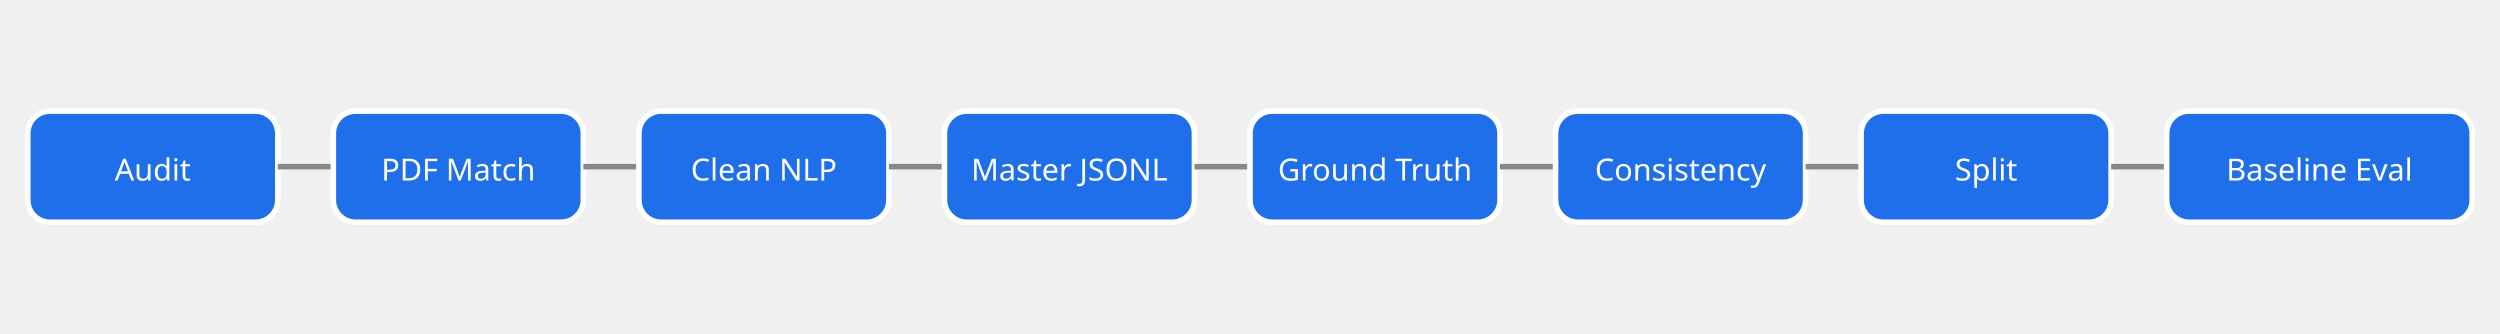
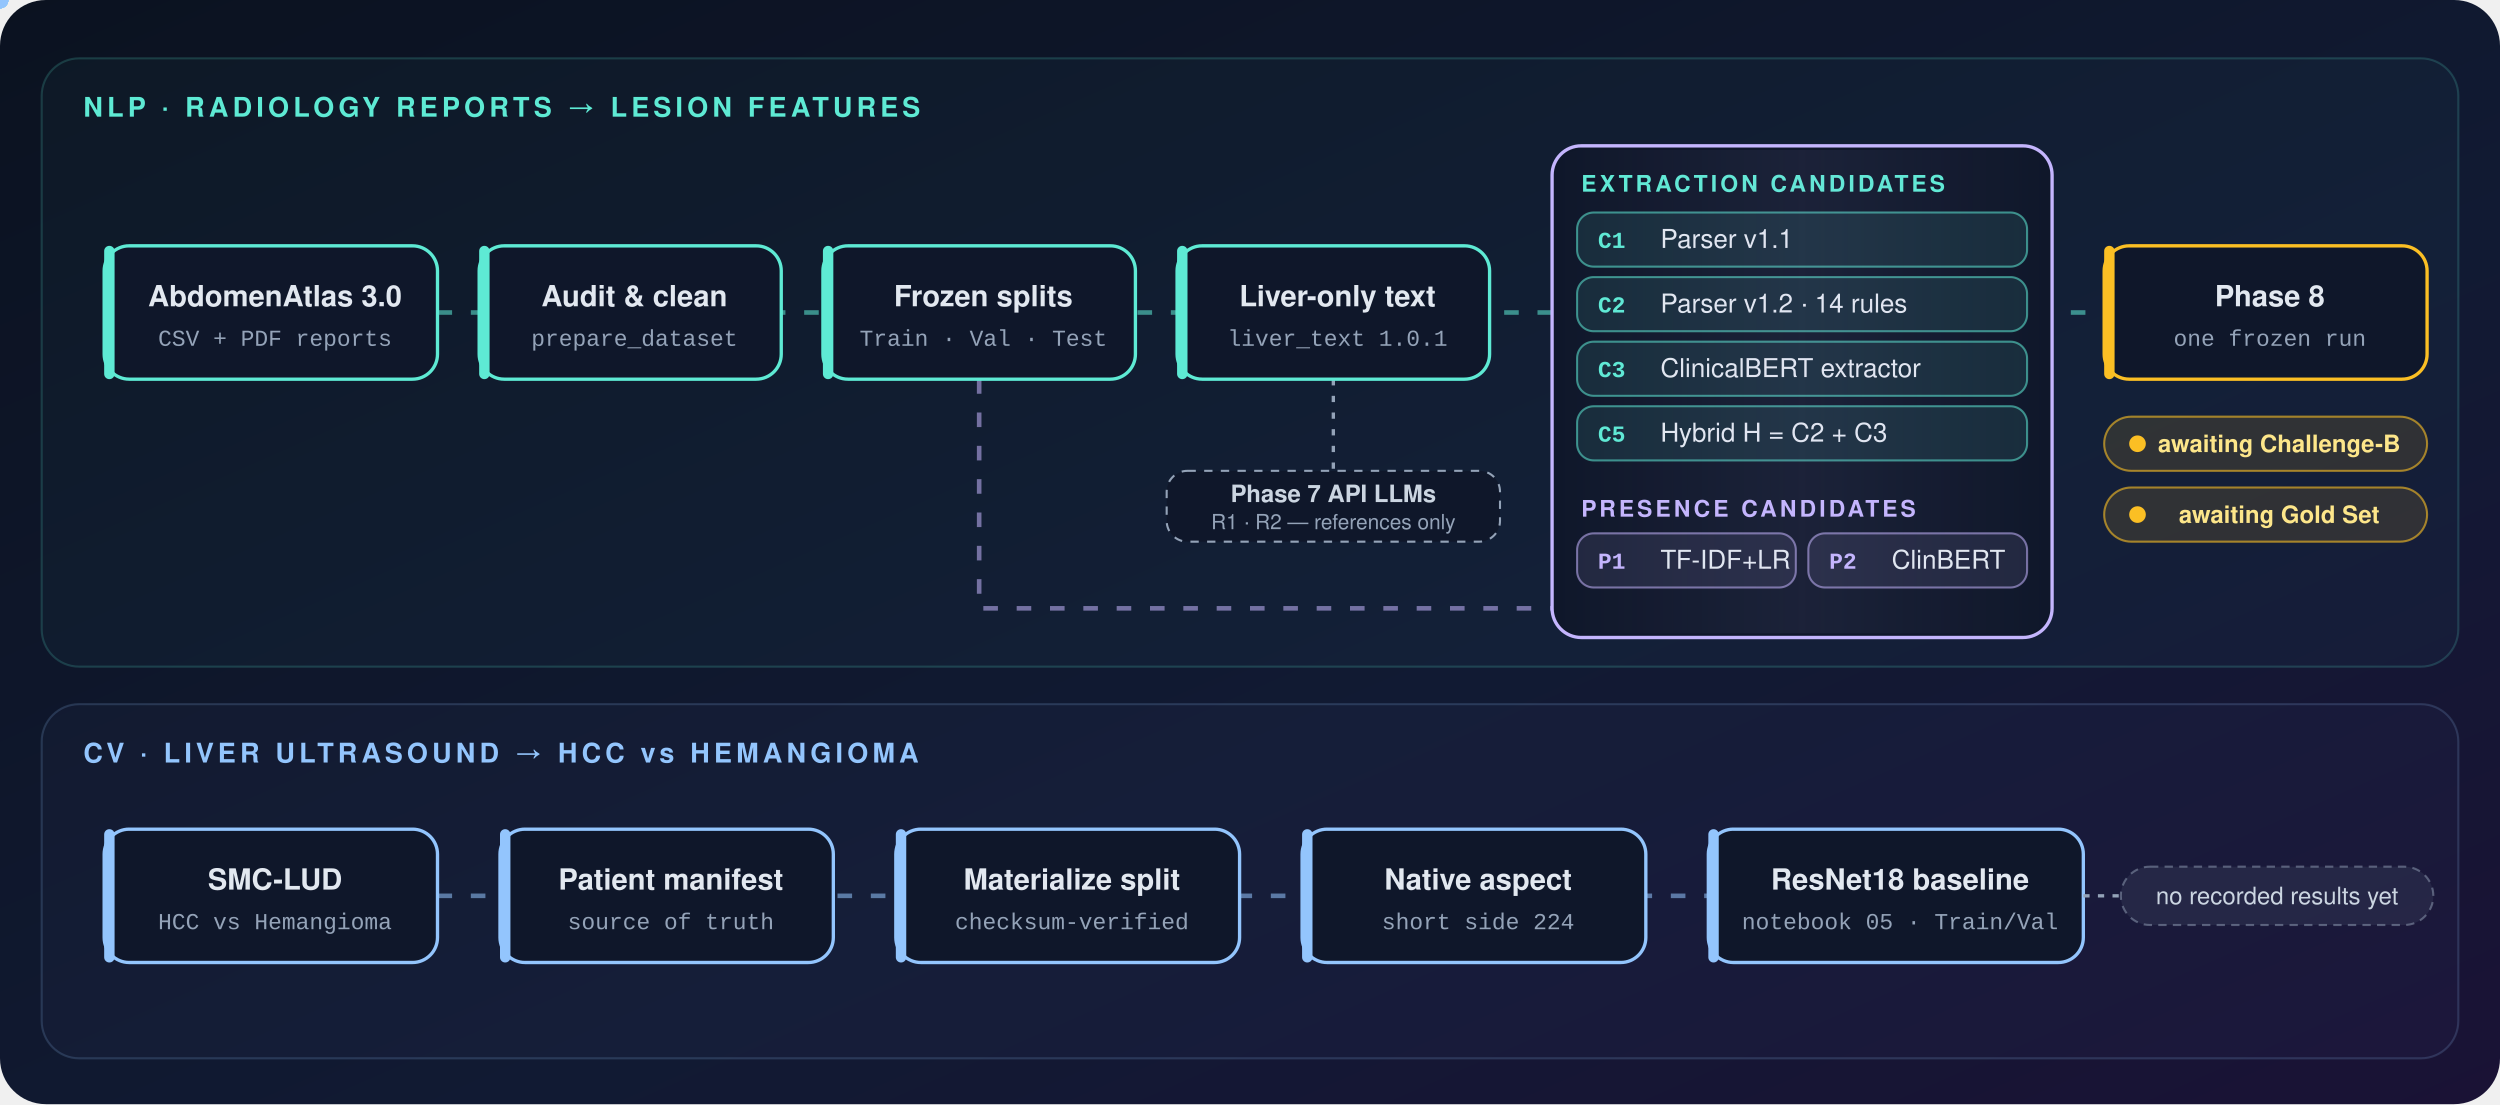
- <svg xmlns="http://www.w3.org/2000/svg" width="900" height="120" viewBox="0 0 900 120">
-   <style>
-     .node { fill:#1f6feb; stroke:#fff; stroke-width:2; rx:8; }
-     .label { fill:#fff; font-family:sans-serif; font-size:11px; text-anchor:middle; }
-     .pulse { animation: pulse 2s infinite; }
-     @keyframes pulse { 0%,100%{opacity:1} 50%{opacity:.5} }
-   </style>
-   <g class="pulse">
-     <rect class="node" x="10" y="40" width="90" height="40" />
-     <text class="label" x="55" y="65">Audit</text>
+ <svg xmlns="http://www.w3.org/2000/svg" width="1200" height="530" viewBox="0 0 1200 530" role="img" aria-labelledby="title desc">
+   <defs>
+     <linearGradient id="bg" x1="0" y1="0" x2="1" y2="1">
+       <stop offset="0" stop-color="#0b1220" />
+       <stop offset="0.6" stop-color="#111a33" />
+       <stop offset="1" stop-color="#1a1235" />
+     </linearGradient>
+     <linearGradient id="sweep" x1="0" y1="0" x2="1" y2="0">
+       <stop offset="0" stop-color="#c4b5fd" stop-opacity="0" />
+       <stop offset=".5" stop-color="#c4b5fd" stop-opacity=".07" />
+       <stop offset="1" stop-color="#c4b5fd" stop-opacity="0" />
+     </linearGradient>
+     <filter id="soft" x="-20%" y="-30%" width="140%" height="160%">
+       <feDropShadow dx="0" dy="0" stdDeviation="5" flood-color="#5eead4" flood-opacity=".45" />
+     </filter>
+     <path id="pNlp" d="M130 150 H1090" fill="none" />
+     <path id="pPres" d="M470 150 V292 H760" fill="none" />
+     <path id="pLlm" d="M640 182 V226" fill="none" />
+     <path id="pCv" d="M130 430 H1000" fill="none" />
+     <style>
+       .flow { fill:none; stroke-width:2.2; stroke-opacity:.55; stroke-dasharray:7 9; animation: flow 1.2s linear infinite; }
+       @keyframes flow { to { stroke-dashoffset:-16; } }
+       .node { animation: glow 3s ease-in-out infinite; }
+       @keyframes glow { 0%,100% { filter:none; } 50% { filter:url(#soft); } }
+       .await { animation: wait 1.8s ease-in-out infinite; }
+       @keyframes wait { 0%,100% { opacity:1; } 50% { opacity:.45; } }
+       .sweep { animation: sweep 4s ease-in-out infinite; }
+       @keyframes sweep { 0% { opacity:0; } 50% { opacity:1; } 100% { opacity:0; } }
+       @media (prefers-reduced-motion: reduce) { .flow, .node, .await, .sweep { animation:none; } .dot { display:none; } }
+     </style>
+   </defs>
+   <rect width="1200" height="530" rx="22" fill="url(#bg)" />
+   <rect x="20" y="28" width="1160" height="292" rx="18" fill="#5eead4" fill-opacity=".03" stroke="#5eead4" stroke-opacity=".18" />
+   <rect x="20" y="338" width="1160" height="170" rx="18" fill="#93c5fd" fill-opacity=".03" stroke="#93c5fd" stroke-opacity=".18" />
+   <text x="40" y="56" font-family="-apple-system,BlinkMacSystemFont,'Segoe UI',Helvetica,Arial,sans-serif" font-size="13" font-weight="800" letter-spacing="2" fill="#5eead4">NLP · RADIOLOGY REPORTS → LESION FEATURES</text>
+   <text x="40" y="366" font-family="-apple-system,BlinkMacSystemFont,'Segoe UI',Helvetica,Arial,sans-serif" font-size="13" font-weight="800" letter-spacing="2" fill="#93c5fd">CV · LIVER ULTRASOUND → HCC vs HEMANGIOMA</text>
+   <use href="#pNlp" class="flow" stroke="#5eead4" />
+   <use href="#pPres" class="flow" stroke="#c4b5fd" />
+   <use href="#pLlm" stroke="#94a3b8" stroke-dasharray="3 5" stroke-width="1.6" />
+   <use href="#pCv" class="flow" stroke="#93c5fd" />
+   <circle r="4" fill="#5eead4" class="dot">
+     <animateMotion dur="7s" repeatCount="indefinite" begin="0.00s">
+       <mpath href="#pNlp" />
+     </animateMotion>
+   </circle>
+   <circle r="4" fill="#5eead4" class="dot">
+     <animateMotion dur="7s" repeatCount="indefinite" begin="-1.40s">
+       <mpath href="#pNlp" />
+     </animateMotion>
+   </circle>
+   <circle r="4" fill="#5eead4" class="dot">
+     <animateMotion dur="7s" repeatCount="indefinite" begin="-2.80s">
+       <mpath href="#pNlp" />
+     </animateMotion>
+   </circle>
+   <circle r="4" fill="#5eead4" class="dot">
+     <animateMotion dur="7s" repeatCount="indefinite" begin="-4.20s">
+       <mpath href="#pNlp" />
+     </animateMotion>
+   </circle>
+   <circle r="4" fill="#5eead4" class="dot">
+     <animateMotion dur="7s" repeatCount="indefinite" begin="-5.60s">
+       <mpath href="#pNlp" />
+     </animateMotion>
+   </circle>
+   <circle r="4" fill="#c4b5fd" class="dot">
+     <animateMotion dur="4s" repeatCount="indefinite" begin="0.00s">
+       <mpath href="#pPres" />
+     </animateMotion>
+   </circle>
+   <circle r="4" fill="#c4b5fd" class="dot">
+     <animateMotion dur="4s" repeatCount="indefinite" begin="-2.00s">
+       <mpath href="#pPres" />
+     </animateMotion>
+   </circle>
+   <circle r="4" fill="#93c5fd" class="dot">
+     <animateMotion dur="6s" repeatCount="indefinite" begin="0.00s">
+       <mpath href="#pCv" />
+     </animateMotion>
+   </circle>
+   <circle r="4" fill="#93c5fd" class="dot">
+     <animateMotion dur="6s" repeatCount="indefinite" begin="-1.50s">
+       <mpath href="#pCv" />
+     </animateMotion>
+   </circle>
+   <circle r="4" fill="#93c5fd" class="dot">
+     <animateMotion dur="6s" repeatCount="indefinite" begin="-3.00s">
+       <mpath href="#pCv" />
+     </animateMotion>
+   </circle>
+   <circle r="4" fill="#93c5fd" class="dot">
+     <animateMotion dur="6s" repeatCount="indefinite" begin="-4.50s">
+       <mpath href="#pCv" />
+     </animateMotion>
+   </circle>
+   <g class="node " style="animation-delay:0s">
+     <rect x="50" y="118" width="160" height="64" rx="12" fill="#0f172a" stroke="#5eead4" stroke-width="1.6" />
+     <rect x="50" y="118" width="5" height="64" rx="2.5" fill="#5eead4" />
+     <text x="132.0" y="147.0" text-anchor="middle" font-family="-apple-system,BlinkMacSystemFont,'Segoe UI',Helvetica,Arial,sans-serif" font-size="14" font-weight="700" fill="#e2e8f0">AbdomenAtlas 3.0</text>
+     <text x="132.0" y="166.0" text-anchor="middle" font-family="ui-monospace,SFMono-Regular,Menlo,Consolas,'Liberation Mono',monospace" font-size="11" fill="#94a3b8">CSV + PDF reports</text>
  </g>
-   <line x1="100" y1="60" x2="120" y2="60" stroke="#888" stroke-width="2" />
-   <rect class="node" x="120" y="40" width="90" height="40" />
-   <text class="label" x="165" y="65">PDF Match</text>
-   <line x1="210" y1="60" x2="230" y2="60" stroke="#888" stroke-width="2" />
-   <rect class="node" x="230" y="40" width="90" height="40" />
-   <text class="label" x="275" y="65">Clean NLP</text>
-   <line x1="320" y1="60" x2="340" y2="60" stroke="#888" stroke-width="2" />
-   <rect class="node" x="340" y="40" width="90" height="40" />
-   <text class="label" x="385" y="65">Master JSONL</text>
-   <line x1="430" y1="60" x2="450" y2="60" stroke="#888" stroke-width="2" />
-   <rect class="node" x="450" y="40" width="90" height="40" />
-   <text class="label" x="495" y="65">Ground Truth</text>
-   <line x1="540" y1="60" x2="560" y2="60" stroke="#888" stroke-width="2" />
-   <rect class="node" x="560" y="40" width="90" height="40" />
-   <text class="label" x="605" y="65">Consistency</text>
-   <line x1="650" y1="60" x2="670" y2="60" stroke="#888" stroke-width="2" />
-   <rect class="node" x="670" y="40" width="90" height="40" />
-   <text class="label" x="715" y="65">Split</text>
-   <line x1="760" y1="60" x2="780" y2="60" stroke="#888" stroke-width="2" />
-   <rect class="node" x="780" y="40" width="110" height="40" />
-   <text class="label" x="835" y="65">Baseline Eval</text>
+   <g class="node " style="animation-delay:0.5s">
+     <rect x="230" y="118" width="145" height="64" rx="12" fill="#0f172a" stroke="#5eead4" stroke-width="1.6" />
+     <rect x="230" y="118" width="5" height="64" rx="2.5" fill="#5eead4" />
+     <text x="304.5" y="147.0" text-anchor="middle" font-family="-apple-system,BlinkMacSystemFont,'Segoe UI',Helvetica,Arial,sans-serif" font-size="14" font-weight="700" fill="#e2e8f0">Audit &amp; clean</text>
+     <text x="304.5" y="166.0" text-anchor="middle" font-family="ui-monospace,SFMono-Regular,Menlo,Consolas,'Liberation Mono',monospace" font-size="11" fill="#94a3b8">prepare_dataset</text>
+   </g>
+   <g class="node " style="animation-delay:1s">
+     <rect x="395" y="118" width="150" height="64" rx="12" fill="#0f172a" stroke="#5eead4" stroke-width="1.6" />
+     <rect x="395" y="118" width="5" height="64" rx="2.5" fill="#5eead4" />
+     <text x="472.0" y="147.0" text-anchor="middle" font-family="-apple-system,BlinkMacSystemFont,'Segoe UI',Helvetica,Arial,sans-serif" font-size="14" font-weight="700" fill="#e2e8f0">Frozen splits</text>
+     <text x="472.0" y="166.0" text-anchor="middle" font-family="ui-monospace,SFMono-Regular,Menlo,Consolas,'Liberation Mono',monospace" font-size="11" fill="#94a3b8">Train · Val · Test</text>
+   </g>
+   <g class="node " style="animation-delay:1.5s">
+     <rect x="565" y="118" width="150" height="64" rx="12" fill="#0f172a" stroke="#5eead4" stroke-width="1.6" />
+     <rect x="565" y="118" width="5" height="64" rx="2.5" fill="#5eead4" />
+     <text x="642.0" y="147.0" text-anchor="middle" font-family="-apple-system,BlinkMacSystemFont,'Segoe UI',Helvetica,Arial,sans-serif" font-size="14" font-weight="700" fill="#e2e8f0">Liver-only text</text>
+     <text x="642.0" y="166.0" text-anchor="middle" font-family="ui-monospace,SFMono-Regular,Menlo,Consolas,'Liberation Mono',monospace" font-size="11" fill="#94a3b8">liver_text 1.0.1</text>
+   </g>
+   <rect x="560" y="226" width="160" height="34" rx="10" fill="#0f172a" stroke="#94a3b8" stroke-dasharray="4 4" />
+   <text x="640" y="241" text-anchor="middle" font-family="-apple-system,BlinkMacSystemFont,'Segoe UI',Helvetica,Arial,sans-serif" font-size="11.5" font-weight="700" fill="#cbd5e1">Phase 7 API LLMs</text>
+   <text x="640" y="254" text-anchor="middle" font-family="-apple-system,BlinkMacSystemFont,'Segoe UI',Helvetica,Arial,sans-serif" font-size="10" fill="#94a3b8">R1 · R2 — references only</text>
+   <g class="node" style="animation-delay:2s">
+     <rect x="745" y="70" width="240" height="236" rx="14" fill="#0f172a" stroke="#c4b5fd" stroke-width="1.6" />
+   </g>
+   <text x="759" y="92" font-family="-apple-system,BlinkMacSystemFont,'Segoe UI',Helvetica,Arial,sans-serif" font-size="11" font-weight="800" letter-spacing="1.5" fill="#5eead4">EXTRACTION CANDIDATES</text>
+   <rect x="757" y="102" width="216" height="26" rx="8" fill="#5eead4" fill-opacity=".1" stroke="#5eead4" stroke-opacity=".55" />
+   <text x="767" y="119" font-family="ui-monospace,SFMono-Regular,Menlo,Consolas,'Liberation Mono',monospace" font-size="11" font-weight="700" fill="#5eead4">C1</text>
+   <text x="797" y="119" font-family="-apple-system,BlinkMacSystemFont,'Segoe UI',Helvetica,Arial,sans-serif" font-size="12.5" fill="#e2e8f0">Parser v1.1</text>
+   <rect x="757" y="133" width="216" height="26" rx="8" fill="#5eead4" fill-opacity=".1" stroke="#5eead4" stroke-opacity=".55" />
+   <text x="767" y="150" font-family="ui-monospace,SFMono-Regular,Menlo,Consolas,'Liberation Mono',monospace" font-size="11" font-weight="700" fill="#5eead4">C2</text>
+   <text x="797" y="150" font-family="-apple-system,BlinkMacSystemFont,'Segoe UI',Helvetica,Arial,sans-serif" font-size="12.5" fill="#e2e8f0">Parser v1.2 · 14 rules</text>
+   <rect x="757" y="164" width="216" height="26" rx="8" fill="#5eead4" fill-opacity=".1" stroke="#5eead4" stroke-opacity=".55" />
+   <text x="767" y="181" font-family="ui-monospace,SFMono-Regular,Menlo,Consolas,'Liberation Mono',monospace" font-size="11" font-weight="700" fill="#5eead4">C3</text>
+   <text x="797" y="181" font-family="-apple-system,BlinkMacSystemFont,'Segoe UI',Helvetica,Arial,sans-serif" font-size="12.5" fill="#e2e8f0">ClinicalBERT extractor</text>
+   <rect x="757" y="195" width="216" height="26" rx="8" fill="#5eead4" fill-opacity=".1" stroke="#5eead4" stroke-opacity=".55" />
+   <text x="767" y="212" font-family="ui-monospace,SFMono-Regular,Menlo,Consolas,'Liberation Mono',monospace" font-size="11" font-weight="700" fill="#5eead4">C5</text>
+   <text x="797" y="212" font-family="-apple-system,BlinkMacSystemFont,'Segoe UI',Helvetica,Arial,sans-serif" font-size="12.5" fill="#e2e8f0">Hybrid H = C2 + C3</text>
+   <text x="759" y="248" font-family="-apple-system,BlinkMacSystemFont,'Segoe UI',Helvetica,Arial,sans-serif" font-size="11" font-weight="800" letter-spacing="1.5" fill="#c4b5fd">PRESENCE CANDIDATES</text>
+   <rect x="757" y="256" width="105.0" height="26" rx="8" fill="#c4b5fd" fill-opacity=".1" stroke="#c4b5fd" stroke-opacity=".55" />
+   <text x="767" y="273" font-family="ui-monospace,SFMono-Regular,Menlo,Consolas,'Liberation Mono',monospace" font-size="11" font-weight="700" fill="#c4b5fd">P1</text>
+   <text x="797" y="273" font-family="-apple-system,BlinkMacSystemFont,'Segoe UI',Helvetica,Arial,sans-serif" font-size="12.5" fill="#e2e8f0">TF-IDF+LR</text>
+   <rect x="868.0" y="256" width="105.0" height="26" rx="8" fill="#c4b5fd" fill-opacity=".1" stroke="#c4b5fd" stroke-opacity=".55" />
+   <text x="878.0" y="273" font-family="ui-monospace,SFMono-Regular,Menlo,Consolas,'Liberation Mono',monospace" font-size="11" font-weight="700" fill="#c4b5fd">P2</text>
+   <text x="908.0" y="273" font-family="-apple-system,BlinkMacSystemFont,'Segoe UI',Helvetica,Arial,sans-serif" font-size="12.5" fill="#e2e8f0">ClinBERT</text>
+   <rect class="sweep" x="747" y="72" width="236" height="232" rx="12" fill="url(#sweep)" />
+   <g class="node p8" style="animation-delay:2.5s">
+     <rect x="1010" y="118" width="155" height="64" rx="12" fill="#0f172a" stroke="#fbbf24" stroke-width="1.6" />
+     <rect x="1010" y="118" width="5" height="64" rx="2.5" fill="#fbbf24" />
+     <text x="1089.5" y="147.0" text-anchor="middle" font-family="-apple-system,BlinkMacSystemFont,'Segoe UI',Helvetica,Arial,sans-serif" font-size="14" font-weight="700" fill="#e2e8f0">Phase 8</text>
+     <text x="1089.5" y="166.0" text-anchor="middle" font-family="ui-monospace,SFMono-Regular,Menlo,Consolas,'Liberation Mono',monospace" font-size="11" fill="#94a3b8">one frozen run</text>
+   </g>
+   <g class="await" style="animation-delay:0.0s">
+     <rect x="1010" y="200" width="155" height="26" rx="13" fill="#fbbf24" fill-opacity=".12" stroke="#fbbf24" stroke-opacity=".6" />
+     <circle cx="1026" cy="213" r="4" fill="#fbbf24" />
+     <text x="1094" y="217" text-anchor="middle" font-family="-apple-system,BlinkMacSystemFont,'Segoe UI',Helvetica,Arial,sans-serif" font-size="11.5" font-weight="600" fill="#fde68a">awaiting Challenge-B</text>
+   </g>
+   <g class="await" style="animation-delay:0.6s">
+     <rect x="1010" y="234" width="155" height="26" rx="13" fill="#fbbf24" fill-opacity=".12" stroke="#fbbf24" stroke-opacity=".6" />
+     <circle cx="1026" cy="247" r="4" fill="#fbbf24" />
+     <text x="1094" y="251" text-anchor="middle" font-family="-apple-system,BlinkMacSystemFont,'Segoe UI',Helvetica,Arial,sans-serif" font-size="11.5" font-weight="600" fill="#fde68a">awaiting Gold Set</text>
+   </g>
+   <g class="node " style="animation-delay:0.0s">
+     <rect x="50" y="398" width="160" height="64" rx="12" fill="#0f172a" stroke="#93c5fd" stroke-width="1.6" />
+     <rect x="50" y="398" width="5" height="64" rx="2.5" fill="#93c5fd" />
+     <text x="132.0" y="427.0" text-anchor="middle" font-family="-apple-system,BlinkMacSystemFont,'Segoe UI',Helvetica,Arial,sans-serif" font-size="14" font-weight="700" fill="#e2e8f0">SMC-LUD</text>
+     <text x="132.0" y="446.0" text-anchor="middle" font-family="ui-monospace,SFMono-Regular,Menlo,Consolas,'Liberation Mono',monospace" font-size="11" fill="#94a3b8">HCC vs Hemangioma</text>
+   </g>
+   <g class="node " style="animation-delay:0.6s">
+     <rect x="240" y="398" width="160" height="64" rx="12" fill="#0f172a" stroke="#93c5fd" stroke-width="1.6" />
+     <rect x="240" y="398" width="5" height="64" rx="2.5" fill="#93c5fd" />
+     <text x="322.0" y="427.0" text-anchor="middle" font-family="-apple-system,BlinkMacSystemFont,'Segoe UI',Helvetica,Arial,sans-serif" font-size="14" font-weight="700" fill="#e2e8f0">Patient manifest</text>
+     <text x="322.0" y="446.0" text-anchor="middle" font-family="ui-monospace,SFMono-Regular,Menlo,Consolas,'Liberation Mono',monospace" font-size="11" fill="#94a3b8">source of truth</text>
+   </g>
+   <g class="node " style="animation-delay:1.2s">
+     <rect x="430" y="398" width="165" height="64" rx="12" fill="#0f172a" stroke="#93c5fd" stroke-width="1.6" />
+     <rect x="430" y="398" width="5" height="64" rx="2.5" fill="#93c5fd" />
+     <text x="514.5" y="427.0" text-anchor="middle" font-family="-apple-system,BlinkMacSystemFont,'Segoe UI',Helvetica,Arial,sans-serif" font-size="14" font-weight="700" fill="#e2e8f0">Materialize split</text>
+     <text x="514.5" y="446.0" text-anchor="middle" font-family="ui-monospace,SFMono-Regular,Menlo,Consolas,'Liberation Mono',monospace" font-size="11" fill="#94a3b8">checksum-verified</text>
+   </g>
+   <g class="node " style="animation-delay:1.8s">
+     <rect x="625" y="398" width="165" height="64" rx="12" fill="#0f172a" stroke="#93c5fd" stroke-width="1.6" />
+     <rect x="625" y="398" width="5" height="64" rx="2.5" fill="#93c5fd" />
+     <text x="709.5" y="427.0" text-anchor="middle" font-family="-apple-system,BlinkMacSystemFont,'Segoe UI',Helvetica,Arial,sans-serif" font-size="14" font-weight="700" fill="#e2e8f0">Native aspect</text>
+     <text x="709.5" y="446.0" text-anchor="middle" font-family="ui-monospace,SFMono-Regular,Menlo,Consolas,'Liberation Mono',monospace" font-size="11" fill="#94a3b8">short side 224</text>
+   </g>
+   <g class="node " style="animation-delay:2.4s">
+     <rect x="820" y="398" width="180" height="64" rx="12" fill="#0f172a" stroke="#93c5fd" stroke-width="1.6" />
+     <rect x="820" y="398" width="5" height="64" rx="2.5" fill="#93c5fd" />
+     <text x="912.0" y="427.0" text-anchor="middle" font-family="-apple-system,BlinkMacSystemFont,'Segoe UI',Helvetica,Arial,sans-serif" font-size="14" font-weight="700" fill="#e2e8f0">ResNet18 baseline</text>
+     <text x="912.0" y="446.0" text-anchor="middle" font-family="ui-monospace,SFMono-Regular,Menlo,Consolas,'Liberation Mono',monospace" font-size="11" fill="#94a3b8">notebook 05 · Train/Val</text>
+   </g>
+   <rect x="1018" y="416" width="150" height="28" rx="14" fill="#94a3b8" fill-opacity=".1" stroke="#94a3b8" stroke-opacity=".5" stroke-dasharray="4 3" />
+   <text x="1093" y="434" text-anchor="middle" font-family="-apple-system,BlinkMacSystemFont,'Segoe UI',Helvetica,Arial,sans-serif" font-size="11.5" fill="#cbd5e1">no recorded results yet</text>
+   <path d="M1000 430 H1018" stroke="#94a3b8" stroke-dasharray="3 4" stroke-width="1.6" />
</svg>
